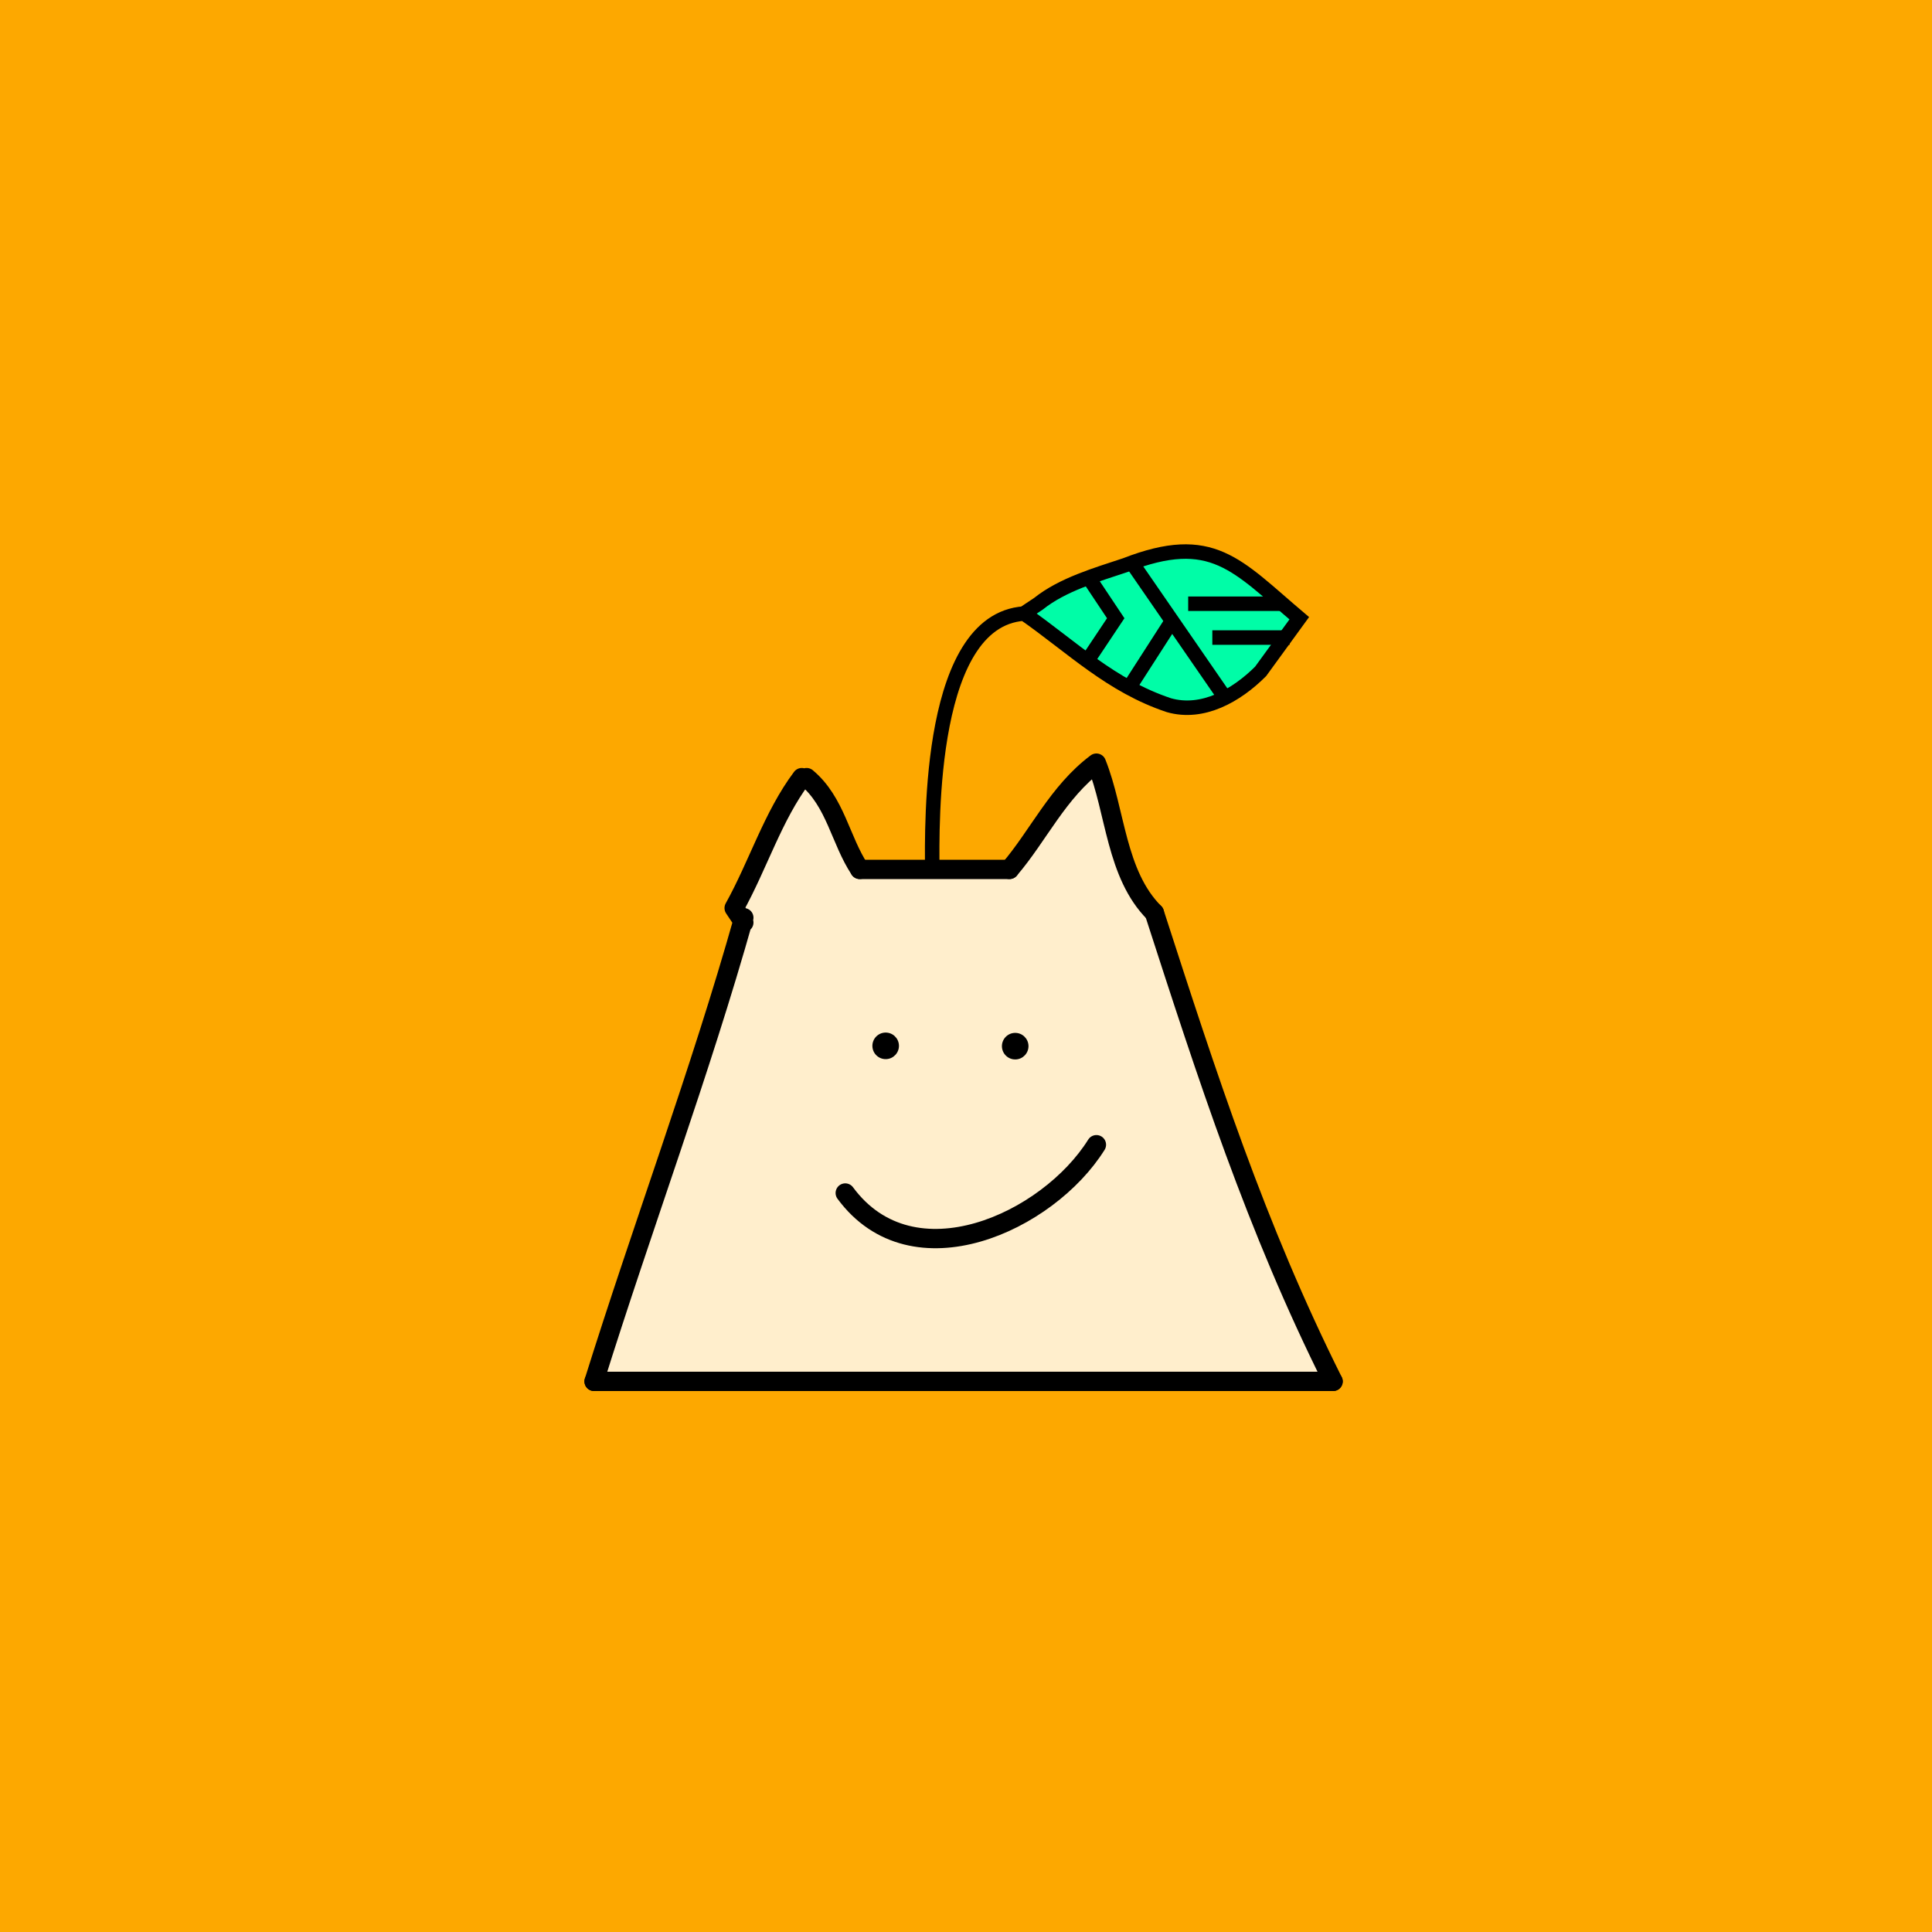
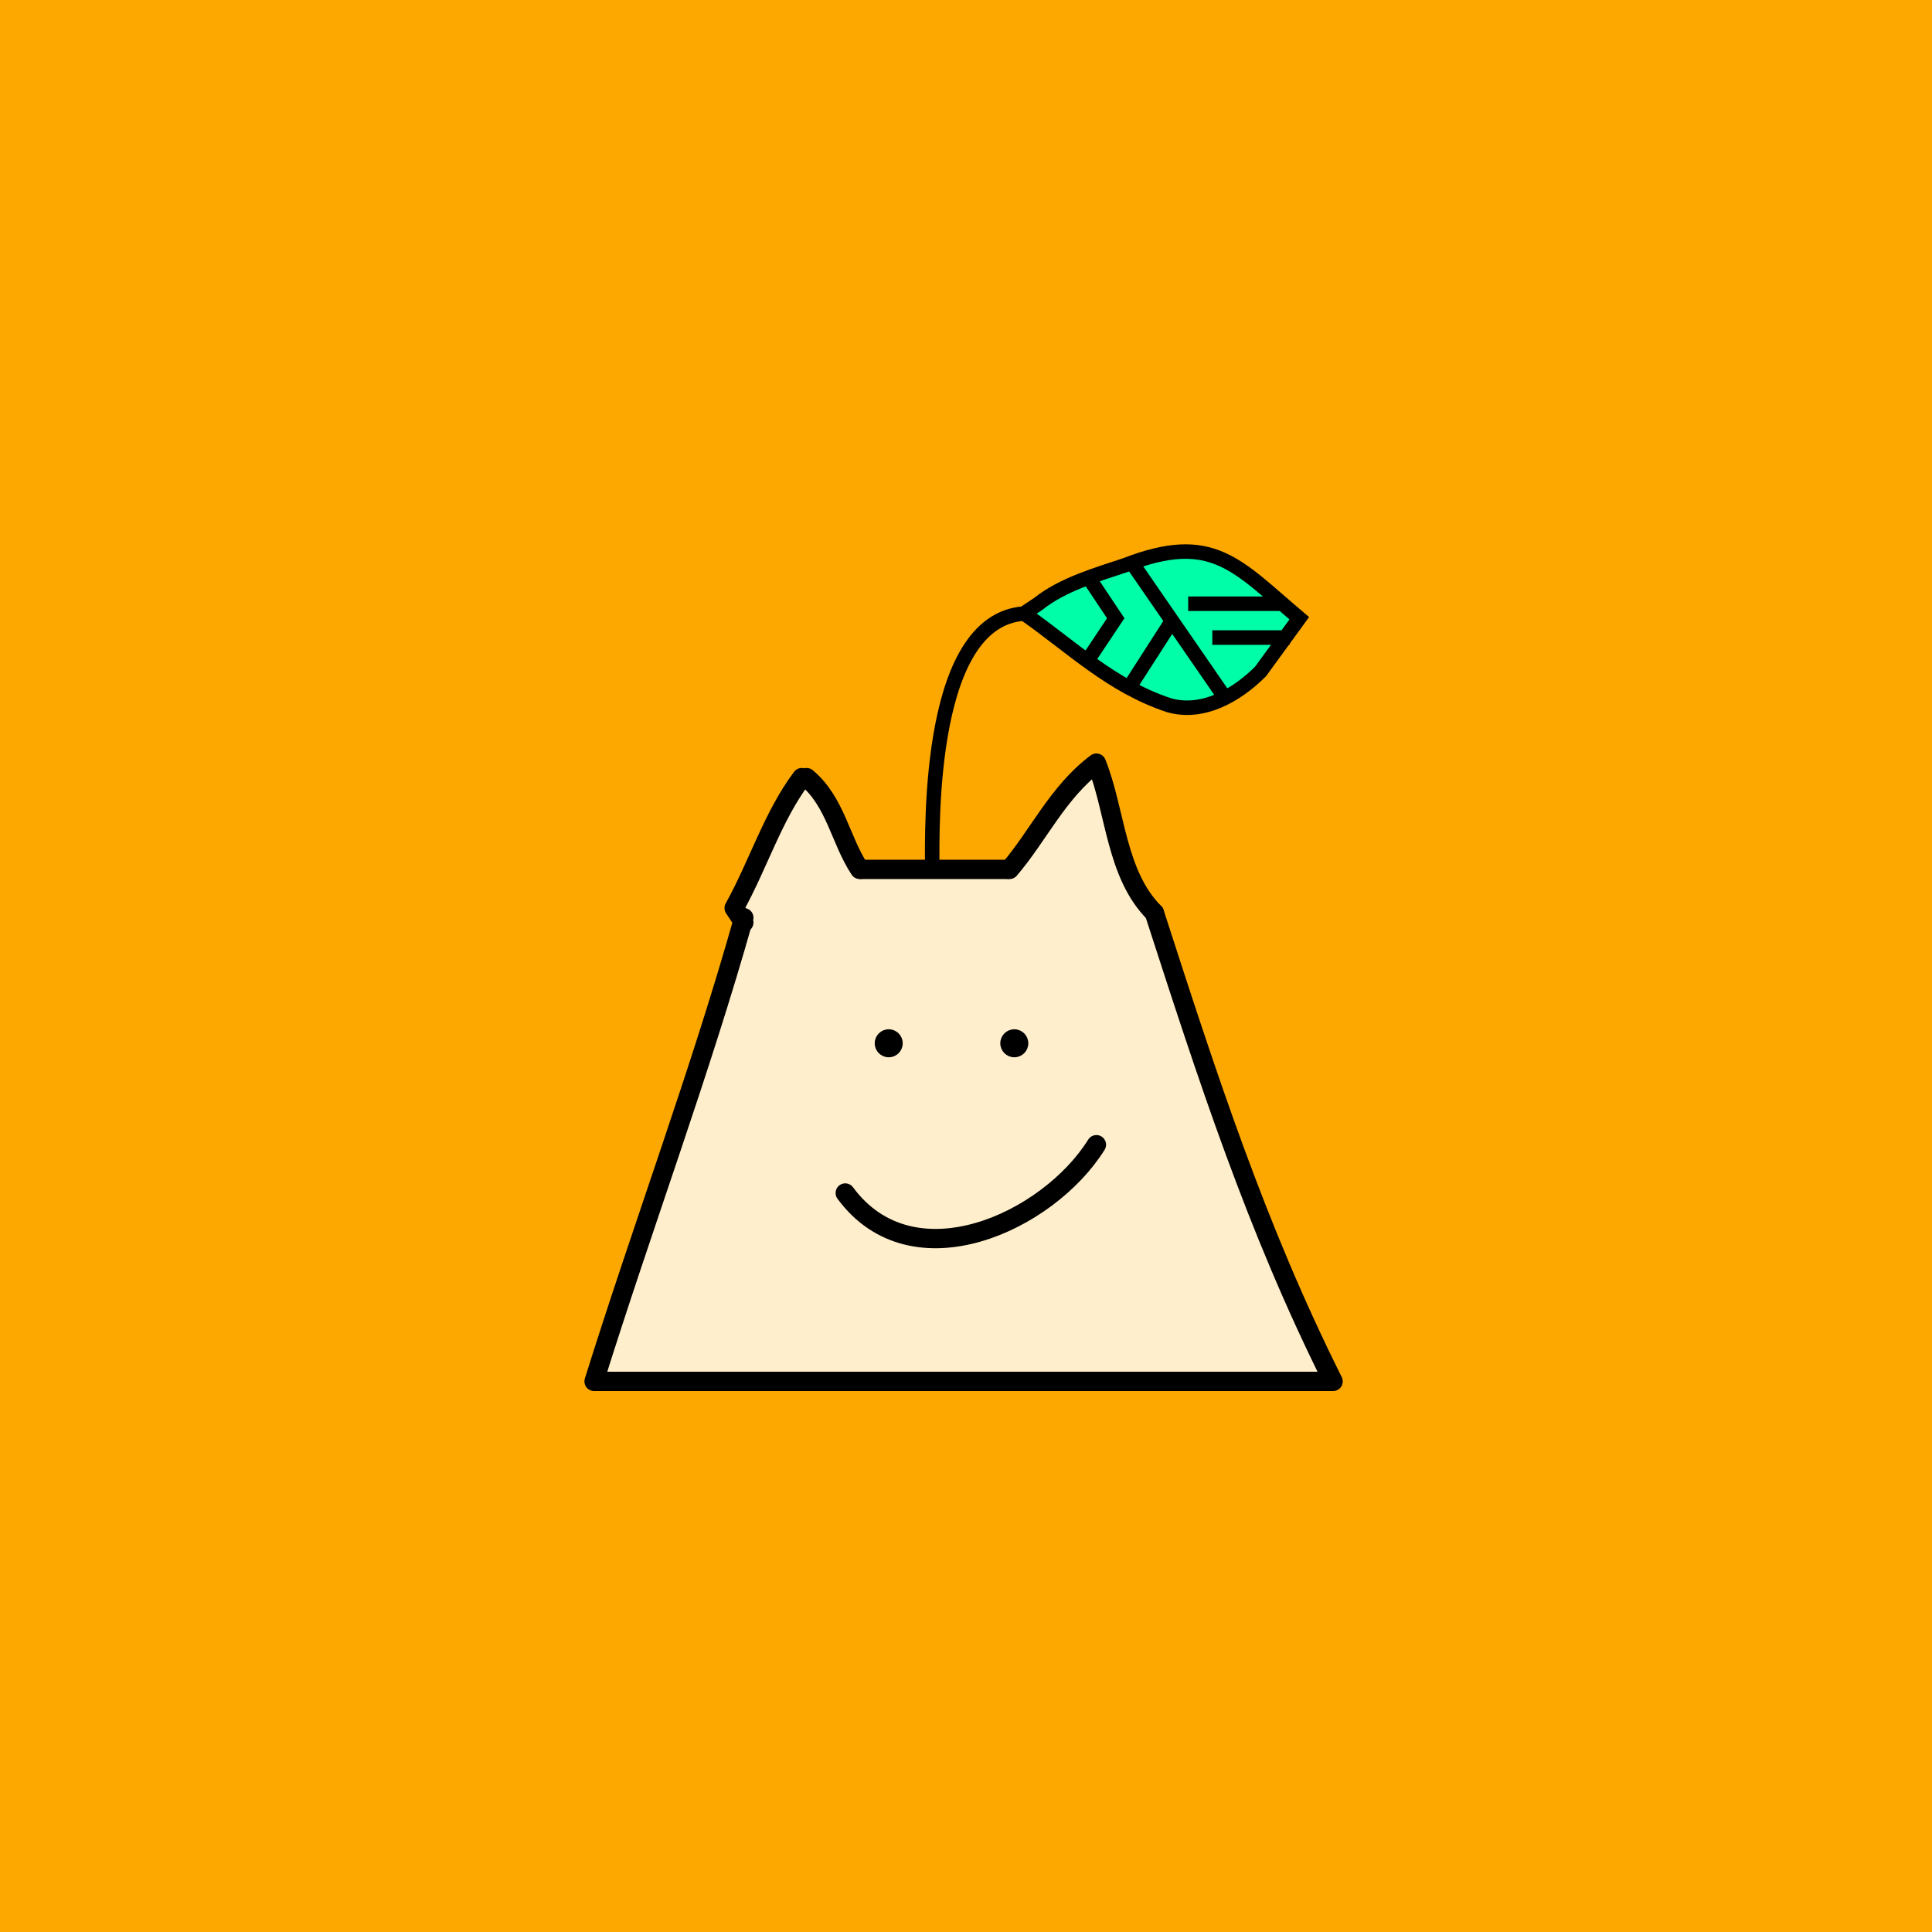
<svg xmlns="http://www.w3.org/2000/svg" viewBox="0 0 400 400">
-   <defs />
-   <path fill="#fda800" stroke="#fda800" stroke-width=".1" d="M0 0h400v400H0z" />
-   <path fill="#00fda7" d="M244 146l-16-7-15-12c-1-1 5-5 10-7l16-5c7-1 13 0 18 3l12 10-1 2-3 4c-4 5-7 8-11 10-3 2-7 3-10 2z" style="mix-blend-mode:normal" />
-   <path fill="#fec" d="M124 281a1785 1785 0 0130-91l-1-1-1-1 3-6c4-10 7-14 10-19l1-2 1 1c2 1 3 4 6 9l4 8 1 1h31l3-4a172 172 0 0114-18l4 11c3 11 4 14 7 18l5 13a556 556 0 0033 85H123z" style="mix-blend-mode:normal" />
-   <path fill="none" stroke="#000" stroke-linecap="round" stroke-linejoin="round" stroke-width="4" d="M227 158c4 10 4 23 12 31m-30-9c6-7 10-16 18-22m-60 3c6 5 7 13 11 19m-26 8c5-9 8-19 14-27m-12 30l-2-3m-29 98c10-32 22-64 31-96" style="mix-blend-mode:normal" />
-   <path fill="none" stroke="#000" stroke-linecap="round" stroke-width="4" d="M239 189c11 34 21 65 37 97m-101-39c14 19 42 6 52-10" style="mix-blend-mode:normal" />
-   <circle cx="175.7" cy="222.8" r="2.6" stroke="#000" stroke-linecap="round" stroke-width=".3" style="mix-blend-mode:normal" transform="rotate(-2)" />
-   <circle cx="202.5" cy="223.8" r="2.6" stroke="#000" stroke-linecap="round" stroke-width=".3" style="mix-blend-mode:normal" transform="rotate(-2)" />
-   <path fill="none" stroke="#000" stroke-linecap="round" stroke-width="3" d="M193 180c0-9-1-53 20-53m-1 0c10 7 18 15 30 19 7 2 14-2 19-7l8-11c-13-11-18-18-36-11-6 2-13 4-18 8z" style="mix-blend-mode:normal" />
-   <path fill="none" stroke="#000" stroke-linecap="round" stroke-width="4" d="M178 180h31m-86 106h153" style="mix-blend-mode:normal" />
-   <g fill="none" stroke="#000">
+   <path fill="#fda800" stroke="#fda800" d="M0 0h400v400H0z" />
+   <path fill="#00fda7" d="M244 146l-16-7-15-12c-1-1 5-5 10-7l16-5c7-1 13 0 18 3l12 10-1 2-3 4c-4 5-7 8-11 10-3 2-7 3-10 2z" />
+   <path fill="#fec" d="M124 281a1785 1785 0 0130-91l-1-1-1-1 3-6c4-10 7-14 10-19l1-2 1 1c2 1 3 4 6 9l4 8 1 1h31l3-4a172 172 0 0114-18l4 11c3 11 4 14 7 18l5 13a556 556 0 0033 85H123z" />
+   <path fill="none" stroke="#000" stroke-linecap="round" stroke-width="4" d="M227 158c4 10 4 23 12 31m-30-9c6-7 10-16 18-22m-60 3c6 5 7 13 11 19m-26 8c5-9 8-19 14-27m-12 30l-2-3m-29 98c10-32 22-64 31-96" />
+   <path fill="none" stroke="#000" stroke-linecap="round" stroke-width="4" d="M239 189c11 34 21 65 37 97m-101-39c14 19 42 6 52-10" />
+   <circle cx="184" cy="216" r="2.4" stroke="#000" />
+   <circle cx="210" cy="216" r="2.4" stroke="#000" />
+   <path fill="none" stroke="#000" stroke-width="3" d="M193 180c0-9-1-53 20-53m-1 0c10 7 18 15 30 19 7 2 14-2 19-7l8-11c-13-11-18-18-36-11-6 2-13 4-18 8z" />
+   <path stroke="#000" stroke-width="4" d="M178 180h31m-86 106h153" />
+   <g stroke="#000">
    <path stroke-width="3" d="M234 116l20 29" />
-     <path d="M236 116h0" />
    <path stroke-width="3" d="M243 128l-9 14" />
  </g>
  <path fill="none" stroke="#000" stroke-width="3" d="M225 119l6 9-6 9M251 132h16M246 125h19" />
</svg>
